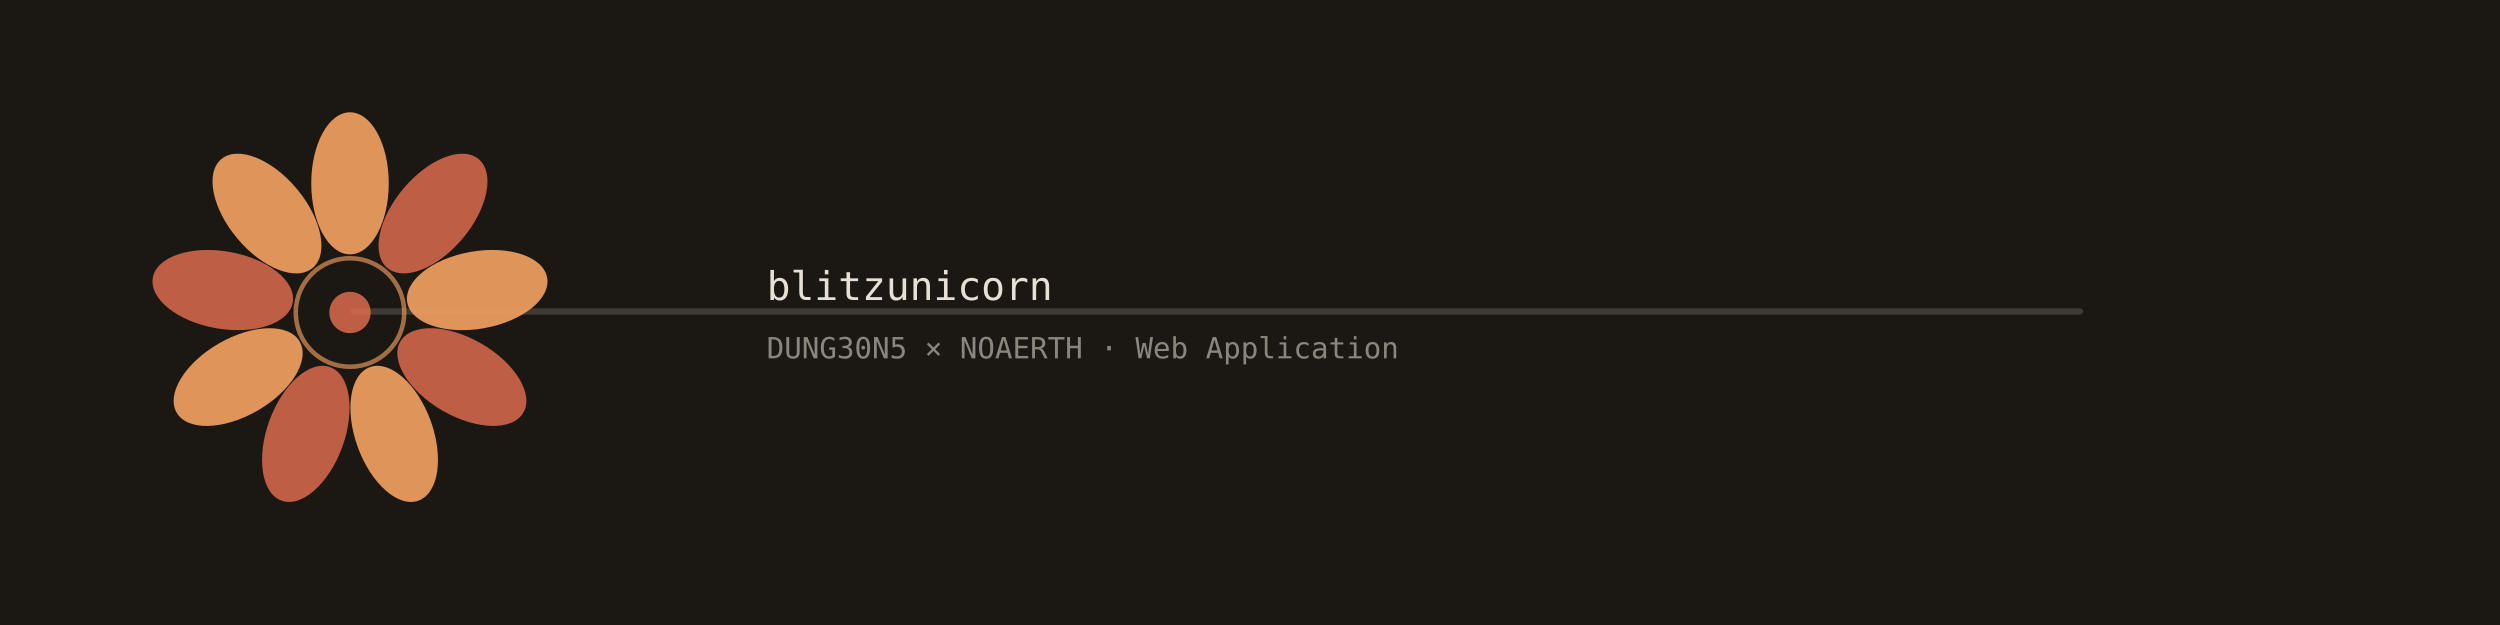
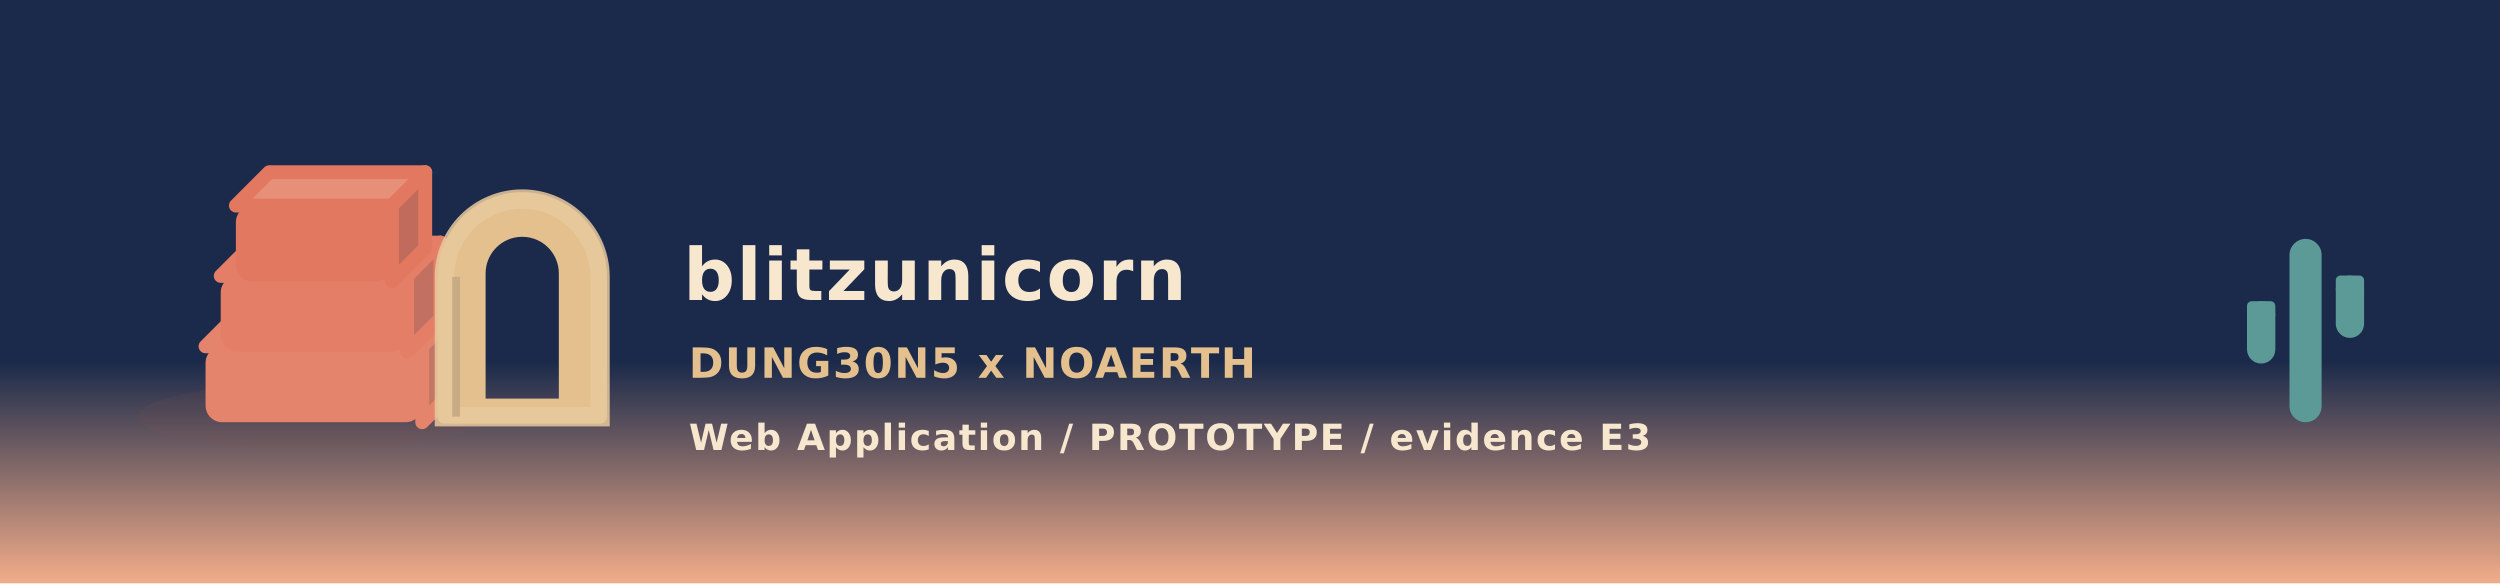
- <svg xmlns="http://www.w3.org/2000/svg" viewBox="0 0 1200 300" width="1200" height="300" role="img" aria-label="blitzunicorn identity object">
-   <rect width="1200" height="300" fill="#1b1712" />
-   <defs>
-     <linearGradient id="gft" x1="0" y1="0" x2="1" y2="1">
-       <stop offset="0%" stop-color="#f4a261" />
-       <stop offset="100%" stop-color="#e76f51" />
-     </linearGradient>
-   </defs>
-   <rect x="168.00" y="148.00" width="832.00" height="3.00" rx="2.00" fill="rgba(253,246,233,0.160)" opacity="1.00" />
-   <g>
-     <ellipse cx="168.00" cy="88.00" rx="18.60" ry="34.10" fill="rgba(244,162,97,0.900)" opacity="1.00" transform="rotate(0.0 168.00 88.00)" />
-     <ellipse cx="207.85" cy="102.51" rx="18.60" ry="34.10" fill="rgba(231,111,81,0.800)" opacity="1.00" transform="rotate(40.0 207.85 102.51)" />
-     <ellipse cx="229.06" cy="139.23" rx="18.60" ry="34.10" fill="rgba(244,162,97,0.900)" opacity="1.00" transform="rotate(80.0 229.06 139.23)" />
-     <ellipse cx="221.69" cy="181.00" rx="18.60" ry="34.10" fill="rgba(231,111,81,0.800)" opacity="1.00" transform="rotate(120.0 221.69 181.00)" />
-     <ellipse cx="189.21" cy="208.26" rx="18.60" ry="34.10" fill="rgba(244,162,97,0.900)" opacity="1.00" transform="rotate(160.0 189.21 208.26)" />
-     <ellipse cx="146.79" cy="208.26" rx="18.60" ry="34.10" fill="rgba(231,111,81,0.800)" opacity="1.00" transform="rotate(200.0 146.79 208.26)" />
-     <ellipse cx="114.31" cy="181.00" rx="18.60" ry="34.10" fill="rgba(244,162,97,0.900)" opacity="1.00" transform="rotate(240.0 114.31 181.00)" />
-     <ellipse cx="106.94" cy="139.23" rx="18.60" ry="34.10" fill="rgba(231,111,81,0.800)" opacity="1.00" transform="rotate(280.0 106.94 139.23)" />
-     <ellipse cx="128.15" cy="102.51" rx="18.60" ry="34.10" fill="rgba(244,162,97,0.900)" opacity="1.00" transform="rotate(320.0 128.15 102.51)" />
-     <circle cx="168.00" cy="150.00" r="26.04" fill="none" stroke="rgba(244,162,97,0.900)" stroke-width="2.17" opacity="0.70" />
-     <circle cx="168.00" cy="150.00" r="9.92" fill="rgba(231,111,81,0.800)" opacity="1.00" />
-   </g>
-   <text x="368" y="144" font-family="ui-monospace,Menlo,monospace" font-size="19" fill="rgba(253,246,233,0.900)">blitzunicorn</text>
-   <text x="368" y="172" font-family="ui-monospace,Menlo,monospace" font-size="14" fill="rgba(253,246,233,0.500)">DUNG30N5 × NOAERTH · Web Application</text>
+ <svg xmlns="http://www.w3.org/2000/svg" width="900" height="210" viewBox="0 0 900 210" role="img" aria-label="blitzunicorn - identity object">
+   <linearGradient id="skyf" x1="0" y1="0" x2="0" y2="1">
+     <stop offset="0" stop-color="#1b2a4a" />
+     <stop offset="0.62" stop-color="#1b2a4a" />
+     <stop offset="1" stop-color="#f3ad8a" />
+   </linearGradient>
+   <rect width="900" height="210" fill="url(#skyf)" />
+   <rect x="0" y="352" width="900" height="-142" fill="#e3c08d" />
+   <rect x="0" y="352" width="900" height="3" fill="#e6c596" />
+   <ellipse cx="112" cy="150" rx="62" ry="12" fill="rgba(138,90,68,0.11)" />
+   <path d="M74,124.67 L152,124.67 L164,112.67 L86,112.67 Z" fill="#e99a82" stroke="#e5846c" stroke-width="5" stroke-linejoin="round" />
+   <path d="M152,124.67 L164,112.67 L164,140 L152,152 Z" fill="#c37566" stroke="#e5846c" stroke-width="5" stroke-linejoin="round" />
+   <rect x="74" y="124.67" width="78" height="27.33" rx="6" fill="#e5846c" />
+   <path d="M79.46,99.33 L146.54,99.33 L158.54,87.33 L91.46,87.33 Z" fill="#e8957d" stroke="#e47e66" stroke-width="5" stroke-linejoin="round" />
+   <path d="M146.54,99.33 L158.54,87.33 L158.54,114.67 L146.54,126.67 Z" fill="#c27061" stroke="#e47e66" stroke-width="5" stroke-linejoin="round" />
+   <rect x="79.46" y="99.33" width="67.08" height="27.33" rx="6" fill="#e47e66" />
+   <path d="M84.92,74 L141.08,74 L153.08,62 L96.92,62 Z" fill="#e79079" stroke="#e37861" stroke-width="5" stroke-linejoin="round" />
+   <path d="M141.08,74 L153.08,62 L153.08,89.33 L141.08,101.33 Z" fill="#c16b5d" stroke="#e37861" stroke-width="5" stroke-linejoin="round" />
+   <rect x="84.92" y="74" width="56.16" height="27.33" rx="6" fill="#e37861" />
+   <path d="M160,150 L160,99.68 A28,28 0 0 1 216,99.68 L216,150 Z M172.32,146 L172.32,98.43 A15.68,15.68 0 0 1 203.68,98.43 L203.68,146 Z" fill="#e3c08d" fill-rule="evenodd" stroke="#e3c08d" stroke-width="5" stroke-linejoin="round" />
+   <path d="M160,150 L160,99.68 A28,28 0 0 1 216,99.68 L216,150 Z" fill="none" stroke="#e8c99d" stroke-width="7" stroke-linecap="round" opacity="0.85" />
+   <rect x="162.8" y="99.68" width="2.8" height="50.32" fill="#c7ab84" />
+   <text x="246" y="108" font-family="Verdana,DejaVu Sans,sans-serif" font-size="26" font-weight="700" letter-spacing="0.6" fill="#f6e7ce" text-anchor="start">blitzunicorn</text>
+   <text x="248" y="136" font-family="Verdana,DejaVu Sans,sans-serif" font-size="15" font-weight="700" letter-spacing="0.6" fill="#e3c08d" text-anchor="start">DUNG30N5 x NOAERTH</text>
+   <text x="248" y="162" font-family="Verdana,DejaVu Sans,sans-serif" font-size="13" font-weight="700" letter-spacing="0.6" fill="#f6e7ce" text-anchor="start">Web Application  /  PROTOTYPE  /  evidence E3</text>
+   <rect x="824.22" y="86" width="11.56" height="66" rx="5.78" fill="#5b9a97" />
+   <rect x="808.92" y="108.44" width="10.2" height="22.44" rx="5.1" fill="#5b9a97" />
+   <rect x="808.92" y="108.44" width="10.2" height="6.6" rx="1.7" fill="#5b9a97" />
+   <rect x="840.88" y="99.2" width="10.2" height="22.44" rx="5.1" fill="#5b9a97" />
+   <rect x="840.88" y="99.2" width="10.2" height="6.6" rx="1.7" fill="#5b9a97" />
</svg>
